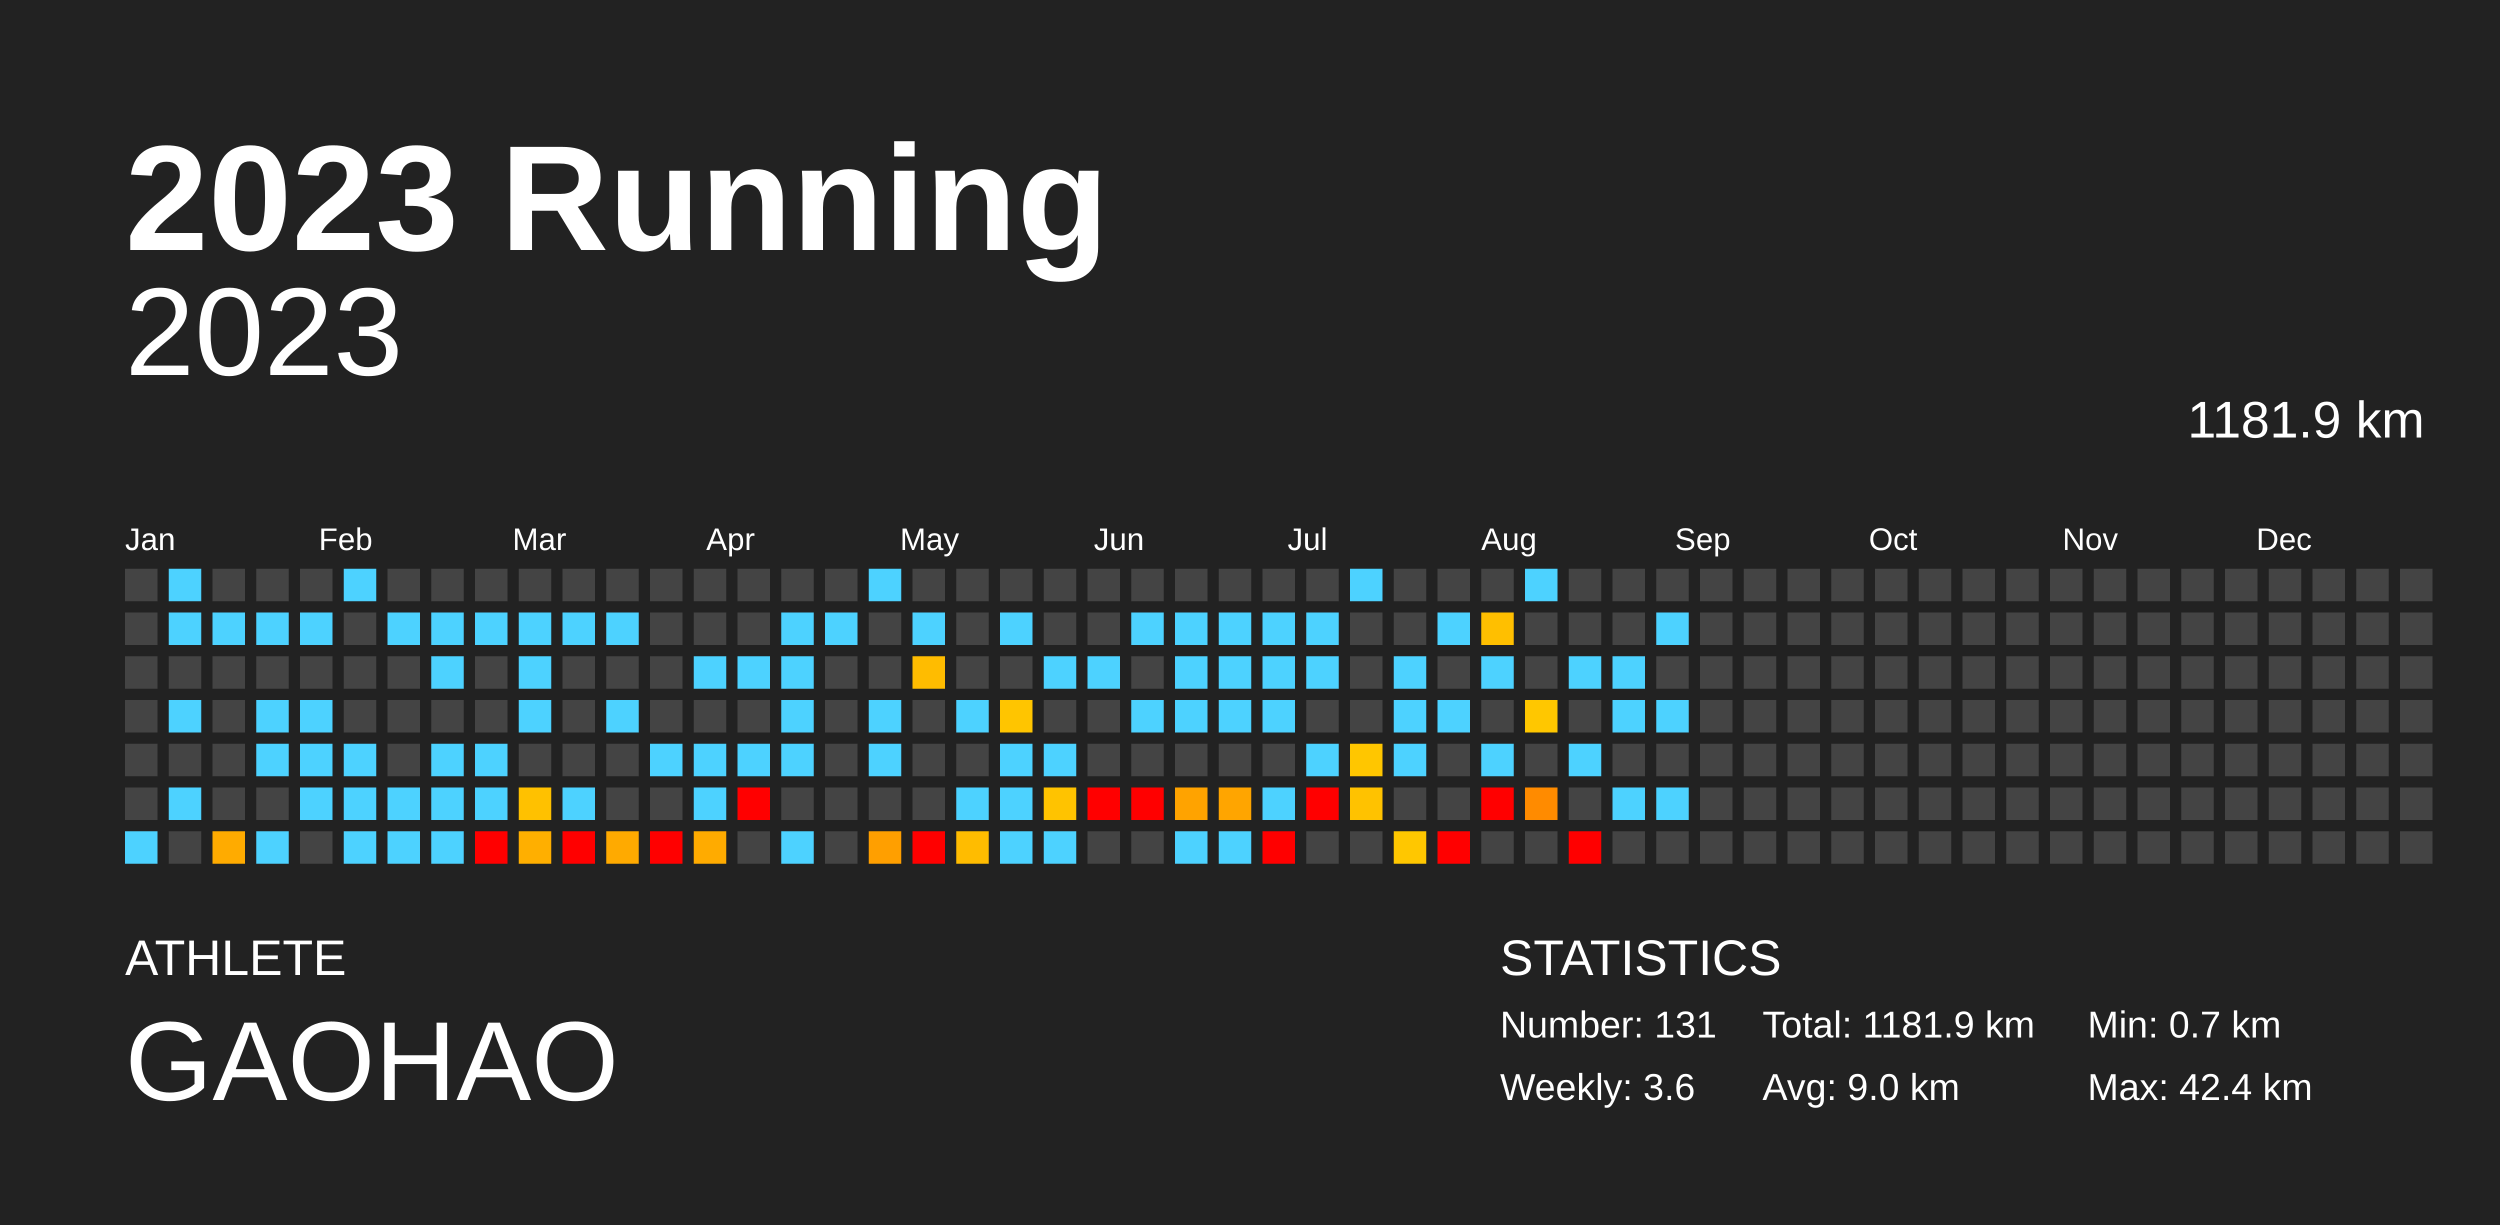
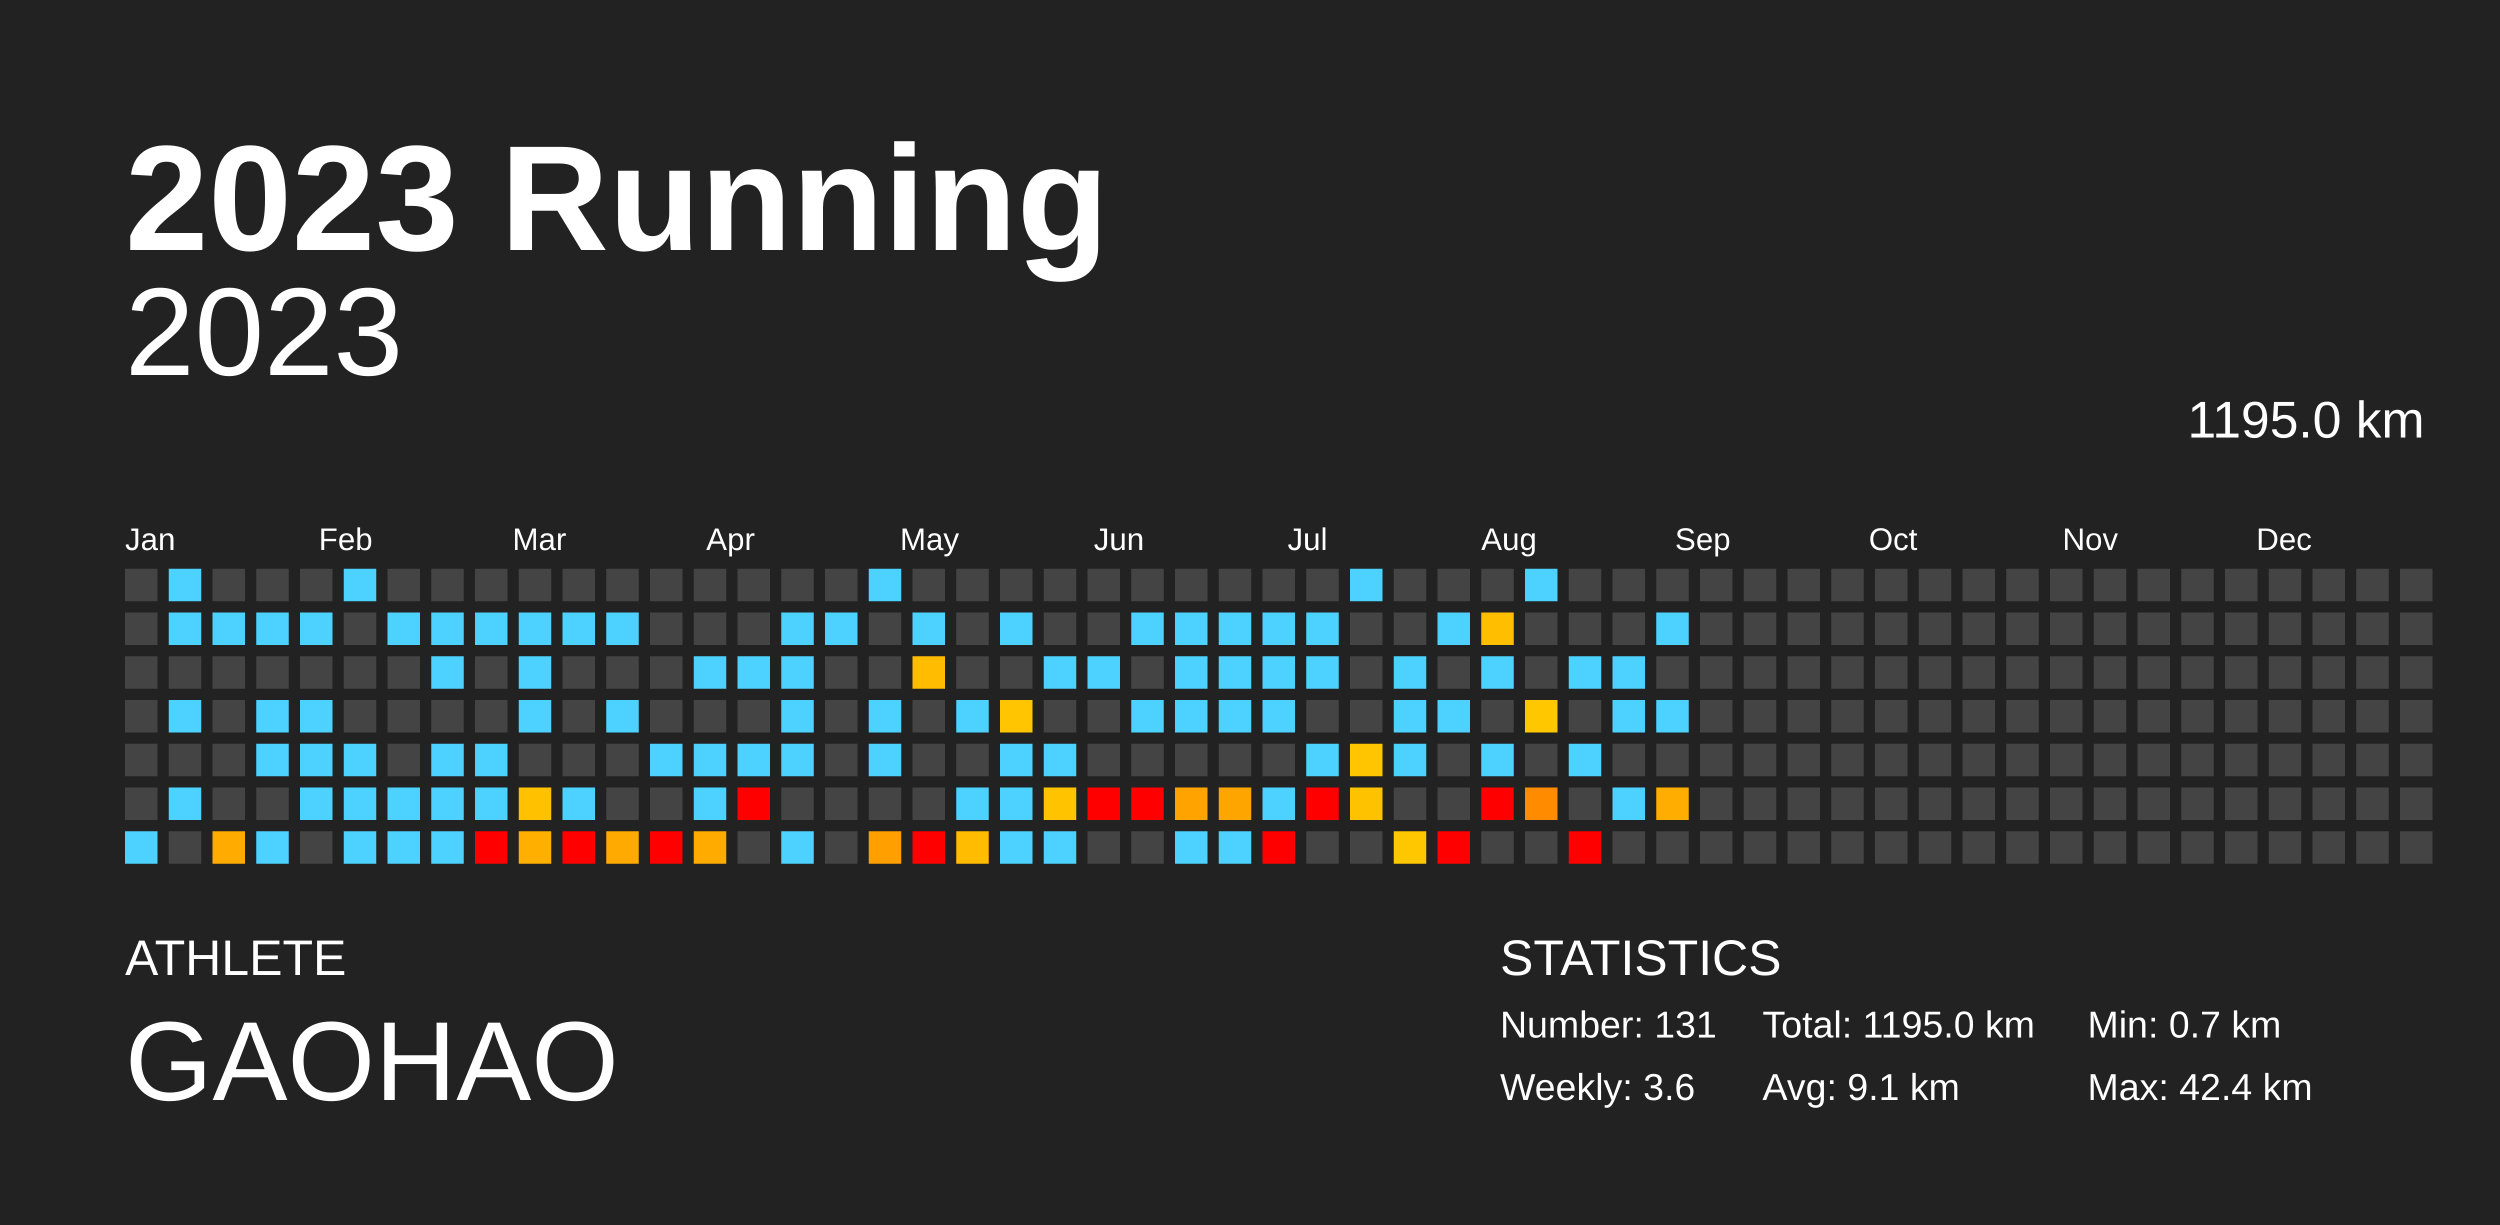
<svg xmlns="http://www.w3.org/2000/svg" baseProfile="full" height="98mm" version="1.1" viewBox="0,0,200,98" width="200mm">
  <defs />
  <rect fill="#222222" height="98" width="200" x="0" y="0" />
  <text fill="#FFFFFF" style="font-size:12px; font-family:Arial; font-weight:bold;" x="10" y="20">2023 Running</text>
  <text fill="#FFFFFF" style="font-size:4px; font-family:Arial" x="10" y="78">ATHLETE</text>
  <text fill="#FFFFFF" style="font-size:9px; font-family:Arial" x="10" y="88">GAOHAO</text>
  <text fill="#FFFFFF" style="font-size:4px; font-family:Arial" x="120" y="78">STATISTICS</text>
  <text fill="#FFFFFF" style="font-size:3px; font-family:Arial" x="120" y="83">Number: 131</text>
  <text fill="#FFFFFF" style="font-size:3px; font-family:Arial" x="120" y="88">Weekly: 3.6</text>
-   <text fill="#FFFFFF" style="font-size:3px; font-family:Arial" x="141" y="83">Total: 1181.9 km</text>
-   <text fill="#FFFFFF" style="font-size:3px; font-family:Arial" x="141" y="88">Avg: 9.0 km</text>
+   <text fill="#FFFFFF" style="font-size:3px; font-family:Arial" x="141" y="83">Total: 1195.0 km</text>
+   <text fill="#FFFFFF" style="font-size:3px; font-family:Arial" x="141" y="88">Avg: 9.1 km</text>
  <text fill="#FFFFFF" style="font-size:3px; font-family:Arial" x="167" y="83">Min: 0.7 km</text>
  <text fill="#FFFFFF" style="font-size:3px; font-family:Arial" x="167" y="88">Max: 42.4 km</text>
  <text alignment-baseline="hanging" fill="#FFFFFF" style="font-size:10.0px; font-family:Arial;" x="10" y="30">2023</text>
-   <text alignment-baseline="hanging" fill="#FFFFFF" style="font-size:4.125px; font-family:Arial;" x="175" y="35">1181.9 km</text>
+   <text alignment-baseline="hanging" fill="#FFFFFF" style="font-size:4.125px; font-family:Arial;" x="175" y="35">1195.0 km</text>
  <text fill="#FFFFFF" style="font-size:2.5px; font-family:Arial" x="10.0" y="44">Jan</text>
  <text fill="#FFFFFF" style="font-size:2.5px; font-family:Arial" x="25.5" y="44">Feb</text>
  <text fill="#FFFFFF" style="font-size:2.5px; font-family:Arial" x="41.0" y="44">Mar</text>
  <text fill="#FFFFFF" style="font-size:2.5px; font-family:Arial" x="56.5" y="44">Apr</text>
  <text fill="#FFFFFF" style="font-size:2.5px; font-family:Arial" x="72.0" y="44">May</text>
  <text fill="#FFFFFF" style="font-size:2.5px; font-family:Arial" x="87.5" y="44">Jun</text>
  <text fill="#FFFFFF" style="font-size:2.5px; font-family:Arial" x="103.0" y="44">Jul</text>
  <text fill="#FFFFFF" style="font-size:2.5px; font-family:Arial" x="118.5" y="44">Aug</text>
  <text fill="#FFFFFF" style="font-size:2.5px; font-family:Arial" x="134.0" y="44">Sep</text>
  <text fill="#FFFFFF" style="font-size:2.5px; font-family:Arial" x="149.5" y="44">Oct</text>
  <text fill="#FFFFFF" style="font-size:2.5px; font-family:Arial" x="165.0" y="44">Nov</text>
  <text fill="#FFFFFF" style="font-size:2.5px; font-family:Arial" x="180.5" y="44">Dec</text>
  <rect fill="#444444" height="2.6" width="2.6" x="10.0" y="45.5" />
  <rect fill="#444444" height="2.6" width="2.6" x="10.0" y="49.0" />
  <rect fill="#444444" height="2.6" width="2.6" x="10.0" y="52.5" />
  <rect fill="#444444" height="2.6" width="2.6" x="10.0" y="56.0" />
  <rect fill="#444444" height="2.6" width="2.6" x="10.0" y="59.5" />
  <rect fill="#444444" height="2.6" width="2.6" x="10.0" y="63.0" />
  <rect fill="#4dd2ff" height="2.6" width="2.6" x="10.0" y="66.5" />
  <rect fill="#4dd2ff" height="2.6" width="2.6" x="13.5" y="45.5" />
  <rect fill="#4dd2ff" height="2.6" width="2.6" x="13.5" y="49.0" />
  <rect fill="#444444" height="2.6" width="2.6" x="13.5" y="52.5" />
  <rect fill="#4dd2ff" height="2.6" width="2.6" x="13.5" y="56.0" />
  <rect fill="#444444" height="2.6" width="2.6" x="13.5" y="59.5" />
  <rect fill="#4dd2ff" height="2.6" width="2.6" x="13.5" y="63.0" />
  <rect fill="#444444" height="2.6" width="2.6" x="13.5" y="66.5" />
  <rect fill="#444444" height="2.6" width="2.6" x="17.0" y="45.5" />
  <rect fill="#4dd2ff" height="2.6" width="2.6" x="17.0" y="49.0" />
  <rect fill="#444444" height="2.6" width="2.6" x="17.0" y="52.5" />
  <rect fill="#444444" height="2.6" width="2.6" x="17.0" y="56.0" />
  <rect fill="#444444" height="2.6" width="2.6" x="17.0" y="59.5" />
  <rect fill="#444444" height="2.6" width="2.6" x="17.0" y="63.0" />
  <rect fill="#ffab00" height="2.6" width="2.6" x="17.0" y="66.5" />
  <rect fill="#444444" height="2.6" width="2.6" x="20.5" y="45.5" />
  <rect fill="#4dd2ff" height="2.6" width="2.6" x="20.5" y="49.0" />
  <rect fill="#444444" height="2.6" width="2.6" x="20.5" y="52.5" />
  <rect fill="#4dd2ff" height="2.6" width="2.6" x="20.5" y="56.0" />
  <rect fill="#4dd2ff" height="2.6" width="2.6" x="20.5" y="59.5" />
  <rect fill="#444444" height="2.6" width="2.6" x="20.5" y="63.0" />
  <rect fill="#4dd2ff" height="2.6" width="2.6" x="20.5" y="66.5" />
  <rect fill="#444444" height="2.6" width="2.6" x="24.0" y="45.5" />
  <rect fill="#4dd2ff" height="2.6" width="2.6" x="24.0" y="49.0" />
  <rect fill="#444444" height="2.6" width="2.6" x="24.0" y="52.5" />
  <rect fill="#4dd2ff" height="2.6" width="2.6" x="24.0" y="56.0" />
  <rect fill="#4dd2ff" height="2.6" width="2.6" x="24.0" y="59.5" />
  <rect fill="#4dd2ff" height="2.6" width="2.6" x="24.0" y="63.0" />
  <rect fill="#444444" height="2.6" width="2.6" x="24.0" y="66.5" />
  <rect fill="#4dd2ff" height="2.6" width="2.6" x="27.5" y="45.5" />
  <rect fill="#444444" height="2.6" width="2.6" x="27.5" y="49.0" />
  <rect fill="#444444" height="2.6" width="2.6" x="27.5" y="52.5" />
  <rect fill="#444444" height="2.6" width="2.6" x="27.5" y="56.0" />
  <rect fill="#4dd2ff" height="2.6" width="2.6" x="27.5" y="59.5" />
  <rect fill="#4dd2ff" height="2.6" width="2.6" x="27.5" y="63.0" />
  <rect fill="#4dd2ff" height="2.6" width="2.6" x="27.5" y="66.5" />
  <rect fill="#444444" height="2.6" width="2.6" x="31.0" y="45.5" />
  <rect fill="#4dd2ff" height="2.6" width="2.6" x="31.0" y="49.0" />
  <rect fill="#444444" height="2.6" width="2.6" x="31.0" y="52.5" />
  <rect fill="#444444" height="2.6" width="2.6" x="31.0" y="56.0" />
  <rect fill="#444444" height="2.6" width="2.6" x="31.0" y="59.5" />
  <rect fill="#4dd2ff" height="2.6" width="2.6" x="31.0" y="63.0" />
  <rect fill="#4dd2ff" height="2.6" width="2.6" x="31.0" y="66.5" />
  <rect fill="#444444" height="2.6" width="2.6" x="34.5" y="45.5" />
  <rect fill="#4dd2ff" height="2.6" width="2.6" x="34.5" y="49.0" />
  <rect fill="#4dd2ff" height="2.6" width="2.6" x="34.5" y="52.5" />
  <rect fill="#444444" height="2.6" width="2.6" x="34.5" y="56.0" />
  <rect fill="#4dd2ff" height="2.6" width="2.6" x="34.5" y="59.5" />
  <rect fill="#4dd2ff" height="2.6" width="2.6" x="34.5" y="63.0" />
  <rect fill="#4dd2ff" height="2.6" width="2.6" x="34.5" y="66.5" />
  <rect fill="#444444" height="2.6" width="2.6" x="38.0" y="45.5" />
  <rect fill="#4dd2ff" height="2.6" width="2.6" x="38.0" y="49.0" />
  <rect fill="#444444" height="2.6" width="2.6" x="38.0" y="52.5" />
  <rect fill="#444444" height="2.6" width="2.6" x="38.0" y="56.0" />
  <rect fill="#4dd2ff" height="2.6" width="2.6" x="38.0" y="59.5" />
  <rect fill="#4dd2ff" height="2.6" width="2.6" x="38.0" y="63.0" />
  <rect fill="red" height="2.6" width="2.6" x="38.0" y="66.5" />
  <rect fill="#444444" height="2.6" width="2.6" x="41.5" y="45.5" />
  <rect fill="#4dd2ff" height="2.6" width="2.6" x="41.5" y="49.0" />
  <rect fill="#4dd2ff" height="2.6" width="2.6" x="41.5" y="52.5" />
  <rect fill="#4dd2ff" height="2.6" width="2.6" x="41.5" y="56.0" />
  <rect fill="#444444" height="2.6" width="2.6" x="41.5" y="59.5" />
  <rect fill="#ffc100" height="2.6" width="2.6" x="41.5" y="63.0" />
  <rect fill="#ffaf00" height="2.6" width="2.6" x="41.5" y="66.5" />
  <rect fill="#444444" height="2.6" width="2.6" x="45.0" y="45.5" />
  <rect fill="#4dd2ff" height="2.6" width="2.6" x="45.0" y="49.0" />
  <rect fill="#444444" height="2.6" width="2.6" x="45.0" y="52.5" />
  <rect fill="#444444" height="2.6" width="2.6" x="45.0" y="56.0" />
  <rect fill="#444444" height="2.6" width="2.6" x="45.0" y="59.5" />
  <rect fill="#4dd2ff" height="2.6" width="2.6" x="45.0" y="63.0" />
  <rect fill="red" height="2.6" width="2.6" x="45.0" y="66.5" />
  <rect fill="#444444" height="2.6" width="2.6" x="48.5" y="45.5" />
  <rect fill="#4dd2ff" height="2.6" width="2.6" x="48.5" y="49.0" />
  <rect fill="#444444" height="2.6" width="2.6" x="48.5" y="52.5" />
  <rect fill="#4dd2ff" height="2.6" width="2.6" x="48.5" y="56.0" />
  <rect fill="#444444" height="2.6" width="2.6" x="48.5" y="59.5" />
  <rect fill="#444444" height="2.6" width="2.6" x="48.5" y="63.0" />
  <rect fill="#ffaa00" height="2.6" width="2.6" x="48.5" y="66.5" />
  <rect fill="#444444" height="2.6" width="2.6" x="52.0" y="45.5" />
  <rect fill="#444444" height="2.6" width="2.6" x="52.0" y="49.0" />
  <rect fill="#444444" height="2.6" width="2.6" x="52.0" y="52.5" />
  <rect fill="#444444" height="2.6" width="2.6" x="52.0" y="56.0" />
  <rect fill="#4dd2ff" height="2.6" width="2.6" x="52.0" y="59.5" />
  <rect fill="#444444" height="2.6" width="2.6" x="52.0" y="63.0" />
  <rect fill="red" height="2.6" width="2.6" x="52.0" y="66.5" />
  <rect fill="#444444" height="2.6" width="2.6" x="55.5" y="45.5" />
  <rect fill="#444444" height="2.6" width="2.6" x="55.5" y="49.0" />
  <rect fill="#4dd2ff" height="2.6" width="2.6" x="55.5" y="52.5" />
  <rect fill="#444444" height="2.6" width="2.6" x="55.5" y="56.0" />
  <rect fill="#4dd2ff" height="2.6" width="2.6" x="55.5" y="59.5" />
  <rect fill="#4dd2ff" height="2.6" width="2.6" x="55.5" y="63.0" />
  <rect fill="#ffab00" height="2.6" width="2.6" x="55.5" y="66.5" />
  <rect fill="#444444" height="2.6" width="2.6" x="59.0" y="45.5" />
  <rect fill="#444444" height="2.6" width="2.6" x="59.0" y="49.0" />
  <rect fill="#4dd2ff" height="2.6" width="2.6" x="59.0" y="52.5" />
  <rect fill="#444444" height="2.6" width="2.6" x="59.0" y="56.0" />
  <rect fill="#4dd2ff" height="2.6" width="2.6" x="59.0" y="59.5" />
  <rect fill="red" height="2.6" width="2.6" x="59.0" y="63.0" />
  <rect fill="#444444" height="2.6" width="2.6" x="59.0" y="66.5" />
  <rect fill="#444444" height="2.6" width="2.6" x="62.5" y="45.5" />
  <rect fill="#4dd2ff" height="2.6" width="2.6" x="62.5" y="49.0" />
  <rect fill="#4dd2ff" height="2.6" width="2.6" x="62.5" y="52.5" />
  <rect fill="#4dd2ff" height="2.6" width="2.6" x="62.5" y="56.0" />
  <rect fill="#4dd2ff" height="2.6" width="2.6" x="62.5" y="59.5" />
  <rect fill="#444444" height="2.6" width="2.6" x="62.5" y="63.0" />
  <rect fill="#4dd2ff" height="2.6" width="2.6" x="62.5" y="66.5" />
  <rect fill="#444444" height="2.6" width="2.6" x="66.0" y="45.5" />
  <rect fill="#4dd2ff" height="2.6" width="2.6" x="66.0" y="49.0" />
  <rect fill="#444444" height="2.6" width="2.6" x="66.0" y="52.5" />
  <rect fill="#444444" height="2.6" width="2.6" x="66.0" y="56.0" />
  <rect fill="#444444" height="2.6" width="2.6" x="66.0" y="59.5" />
  <rect fill="#444444" height="2.6" width="2.6" x="66.0" y="63.0" />
  <rect fill="#444444" height="2.6" width="2.6" x="66.0" y="66.5" />
  <rect fill="#4dd2ff" height="2.6" width="2.6" x="69.5" y="45.5" />
  <rect fill="#444444" height="2.6" width="2.6" x="69.5" y="49.0" />
  <rect fill="#444444" height="2.6" width="2.6" x="69.5" y="52.5" />
  <rect fill="#4dd2ff" height="2.6" width="2.6" x="69.5" y="56.0" />
  <rect fill="#4dd2ff" height="2.6" width="2.6" x="69.5" y="59.5" />
  <rect fill="#444444" height="2.6" width="2.6" x="69.5" y="63.0" />
  <rect fill="#ff9f00" height="2.6" width="2.6" x="69.5" y="66.5" />
  <rect fill="#444444" height="2.6" width="2.6" x="73.0" y="45.5" />
  <rect fill="#4dd2ff" height="2.6" width="2.6" x="73.0" y="49.0" />
  <rect fill="#ffbc00" height="2.6" width="2.6" x="73.0" y="52.5" />
  <rect fill="#444444" height="2.6" width="2.6" x="73.0" y="56.0" />
  <rect fill="#444444" height="2.6" width="2.6" x="73.0" y="59.5" />
  <rect fill="#444444" height="2.6" width="2.6" x="73.0" y="63.0" />
  <rect fill="red" height="2.6" width="2.6" x="73.0" y="66.5" />
  <rect fill="#444444" height="2.6" width="2.6" x="76.5" y="45.5" />
  <rect fill="#444444" height="2.6" width="2.6" x="76.5" y="49.0" />
  <rect fill="#444444" height="2.6" width="2.6" x="76.5" y="52.5" />
  <rect fill="#4dd2ff" height="2.6" width="2.6" x="76.5" y="56.0" />
  <rect fill="#444444" height="2.6" width="2.6" x="76.5" y="59.5" />
  <rect fill="#4dd2ff" height="2.6" width="2.6" x="76.5" y="63.0" />
  <rect fill="#ffbc00" height="2.6" width="2.6" x="76.5" y="66.5" />
  <rect fill="#444444" height="2.6" width="2.6" x="80.0" y="45.5" />
  <rect fill="#4dd2ff" height="2.6" width="2.6" x="80.0" y="49.0" />
  <rect fill="#444444" height="2.6" width="2.6" x="80.0" y="52.5" />
  <rect fill="#ffc500" height="2.6" width="2.6" x="80.0" y="56.0" />
  <rect fill="#4dd2ff" height="2.6" width="2.6" x="80.0" y="59.5" />
  <rect fill="#4dd2ff" height="2.6" width="2.6" x="80.0" y="63.0" />
  <rect fill="#4dd2ff" height="2.6" width="2.6" x="80.0" y="66.5" />
  <rect fill="#444444" height="2.6" width="2.6" x="83.5" y="45.5" />
  <rect fill="#444444" height="2.6" width="2.6" x="83.5" y="49.0" />
  <rect fill="#4dd2ff" height="2.6" width="2.6" x="83.5" y="52.5" />
  <rect fill="#444444" height="2.6" width="2.6" x="83.5" y="56.0" />
  <rect fill="#4dd2ff" height="2.6" width="2.6" x="83.5" y="59.5" />
  <rect fill="#ffc300" height="2.6" width="2.6" x="83.5" y="63.0" />
  <rect fill="#4dd2ff" height="2.6" width="2.6" x="83.5" y="66.5" />
  <rect fill="#444444" height="2.6" width="2.6" x="87.0" y="45.5" />
  <rect fill="#444444" height="2.6" width="2.6" x="87.0" y="49.0" />
  <rect fill="#4dd2ff" height="2.6" width="2.6" x="87.0" y="52.5" />
  <rect fill="#444444" height="2.6" width="2.6" x="87.0" y="56.0" />
  <rect fill="#444444" height="2.6" width="2.6" x="87.0" y="59.5" />
  <rect fill="red" height="2.6" width="2.6" x="87.0" y="63.0" />
  <rect fill="#444444" height="2.6" width="2.6" x="87.0" y="66.5" />
  <rect fill="#444444" height="2.6" width="2.6" x="90.5" y="45.5" />
  <rect fill="#4dd2ff" height="2.6" width="2.6" x="90.5" y="49.0" />
  <rect fill="#444444" height="2.6" width="2.6" x="90.5" y="52.5" />
  <rect fill="#4dd2ff" height="2.6" width="2.6" x="90.5" y="56.0" />
  <rect fill="#444444" height="2.6" width="2.6" x="90.5" y="59.5" />
  <rect fill="red" height="2.6" width="2.6" x="90.5" y="63.0" />
  <rect fill="#444444" height="2.6" width="2.6" x="90.5" y="66.5" />
  <rect fill="#444444" height="2.6" width="2.6" x="94.0" y="45.5" />
  <rect fill="#4dd2ff" height="2.6" width="2.6" x="94.0" y="49.0" />
  <rect fill="#4dd2ff" height="2.6" width="2.6" x="94.0" y="52.5" />
  <rect fill="#4dd2ff" height="2.6" width="2.6" x="94.0" y="56.0" />
  <rect fill="#444444" height="2.6" width="2.6" x="94.0" y="59.5" />
  <rect fill="#ffa300" height="2.6" width="2.6" x="94.0" y="63.0" />
  <rect fill="#4dd2ff" height="2.6" width="2.6" x="94.0" y="66.5" />
  <rect fill="#444444" height="2.6" width="2.6" x="97.5" y="45.5" />
  <rect fill="#4dd2ff" height="2.6" width="2.6" x="97.5" y="49.0" />
  <rect fill="#4dd2ff" height="2.6" width="2.6" x="97.5" y="52.5" />
  <rect fill="#4dd2ff" height="2.6" width="2.6" x="97.5" y="56.0" />
  <rect fill="#444444" height="2.6" width="2.6" x="97.5" y="59.5" />
  <rect fill="#ffa500" height="2.6" width="2.6" x="97.5" y="63.0" />
  <rect fill="#4dd2ff" height="2.6" width="2.6" x="97.5" y="66.5" />
  <rect fill="#444444" height="2.6" width="2.6" x="101.0" y="45.5" />
  <rect fill="#4dd2ff" height="2.6" width="2.6" x="101.0" y="49.0" />
  <rect fill="#4dd2ff" height="2.6" width="2.6" x="101.0" y="52.5" />
  <rect fill="#4dd2ff" height="2.6" width="2.6" x="101.0" y="56.0" />
  <rect fill="#444444" height="2.6" width="2.6" x="101.0" y="59.5" />
  <rect fill="#4dd2ff" height="2.6" width="2.6" x="101.0" y="63.0" />
  <rect fill="red" height="2.6" width="2.6" x="101.0" y="66.5" />
  <rect fill="#444444" height="2.6" width="2.6" x="104.5" y="45.5" />
  <rect fill="#4dd2ff" height="2.6" width="2.6" x="104.5" y="49.0" />
  <rect fill="#4dd2ff" height="2.6" width="2.6" x="104.5" y="52.5" />
  <rect fill="#444444" height="2.6" width="2.6" x="104.5" y="56.0" />
  <rect fill="#4dd2ff" height="2.6" width="2.6" x="104.5" y="59.5" />
  <rect fill="red" height="2.6" width="2.6" x="104.5" y="63.0" />
  <rect fill="#444444" height="2.6" width="2.6" x="104.5" y="66.5" />
  <rect fill="#4dd2ff" height="2.6" width="2.6" x="108.0" y="45.5" />
  <rect fill="#444444" height="2.6" width="2.6" x="108.0" y="49.0" />
  <rect fill="#444444" height="2.6" width="2.6" x="108.0" y="52.5" />
  <rect fill="#444444" height="2.6" width="2.6" x="108.0" y="56.0" />
  <rect fill="#ffc600" height="2.6" width="2.6" x="108.0" y="59.5" />
  <rect fill="#ffc200" height="2.6" width="2.6" x="108.0" y="63.0" />
  <rect fill="#444444" height="2.6" width="2.6" x="108.0" y="66.5" />
  <rect fill="#444444" height="2.6" width="2.6" x="111.5" y="45.5" />
  <rect fill="#444444" height="2.6" width="2.6" x="111.5" y="49.0" />
  <rect fill="#4dd2ff" height="2.6" width="2.6" x="111.5" y="52.5" />
  <rect fill="#4dd2ff" height="2.6" width="2.6" x="111.5" y="56.0" />
  <rect fill="#4dd2ff" height="2.6" width="2.6" x="111.5" y="59.5" />
  <rect fill="#444444" height="2.6" width="2.6" x="111.5" y="63.0" />
  <rect fill="#ffc700" height="2.6" width="2.6" x="111.5" y="66.5" />
  <rect fill="#444444" height="2.6" width="2.6" x="115.0" y="45.5" />
  <rect fill="#4dd2ff" height="2.6" width="2.6" x="115.0" y="49.0" />
  <rect fill="#444444" height="2.6" width="2.6" x="115.0" y="52.5" />
  <rect fill="#4dd2ff" height="2.6" width="2.6" x="115.0" y="56.0" />
  <rect fill="#444444" height="2.6" width="2.6" x="115.0" y="59.5" />
  <rect fill="#444444" height="2.6" width="2.6" x="115.0" y="63.0" />
  <rect fill="red" height="2.6" width="2.6" x="115.0" y="66.5" />
  <rect fill="#444444" height="2.6" width="2.6" x="118.5" y="45.5" />
  <rect fill="#ffbf00" height="2.6" width="2.6" x="118.5" y="49.0" />
  <rect fill="#4dd2ff" height="2.6" width="2.6" x="118.5" y="52.5" />
  <rect fill="#444444" height="2.6" width="2.6" x="118.5" y="56.0" />
  <rect fill="#4dd2ff" height="2.6" width="2.6" x="118.5" y="59.5" />
  <rect fill="red" height="2.6" width="2.6" x="118.5" y="63.0" />
  <rect fill="#444444" height="2.6" width="2.6" x="118.5" y="66.5" />
  <rect fill="#4dd2ff" height="2.6" width="2.6" x="122.0" y="45.5" />
  <rect fill="#444444" height="2.6" width="2.6" x="122.0" y="49.0" />
  <rect fill="#444444" height="2.6" width="2.6" x="122.0" y="52.5" />
  <rect fill="#ffc700" height="2.6" width="2.6" x="122.0" y="56.0" />
  <rect fill="#444444" height="2.6" width="2.6" x="122.0" y="59.5" />
  <rect fill="#ff8b00" height="2.6" width="2.6" x="122.0" y="63.0" />
  <rect fill="#444444" height="2.6" width="2.6" x="122.0" y="66.5" />
  <rect fill="#444444" height="2.6" width="2.6" x="125.5" y="45.5" />
  <rect fill="#444444" height="2.6" width="2.6" x="125.5" y="49.0" />
  <rect fill="#4dd2ff" height="2.6" width="2.6" x="125.5" y="52.5" />
  <rect fill="#444444" height="2.6" width="2.6" x="125.5" y="56.0" />
  <rect fill="#4dd2ff" height="2.6" width="2.6" x="125.5" y="59.5" />
  <rect fill="#444444" height="2.6" width="2.6" x="125.5" y="63.0" />
  <rect fill="red" height="2.6" width="2.6" x="125.5" y="66.5" />
  <rect fill="#444444" height="2.6" width="2.6" x="129.0" y="45.5" />
  <rect fill="#444444" height="2.6" width="2.6" x="129.0" y="49.0" />
  <rect fill="#4dd2ff" height="2.6" width="2.6" x="129.0" y="52.5" />
  <rect fill="#4dd2ff" height="2.6" width="2.6" x="129.0" y="56.0" />
  <rect fill="#444444" height="2.6" width="2.6" x="129.0" y="59.5" />
  <rect fill="#4dd2ff" height="2.6" width="2.6" x="129.0" y="63.0" />
  <rect fill="#444444" height="2.6" width="2.6" x="129.0" y="66.5" />
  <rect fill="#444444" height="2.6" width="2.6" x="132.5" y="45.5" />
  <rect fill="#4dd2ff" height="2.6" width="2.6" x="132.5" y="49.0" />
  <rect fill="#444444" height="2.6" width="2.6" x="132.5" y="52.5" />
  <rect fill="#4dd2ff" height="2.6" width="2.6" x="132.5" y="56.0" />
  <rect fill="#444444" height="2.6" width="2.6" x="132.5" y="59.5" />
-   <rect fill="#4dd2ff" height="2.6" width="2.6" x="132.5" y="63.0" />
+   <rect fill="#ffae00" height="2.6" width="2.6" x="132.5" y="63.0" />
  <rect fill="#444444" height="2.6" width="2.6" x="132.5" y="66.5" />
  <rect fill="#444444" height="2.6" width="2.6" x="136.0" y="45.5" />
  <rect fill="#444444" height="2.6" width="2.6" x="136.0" y="49.0" />
  <rect fill="#444444" height="2.6" width="2.6" x="136.0" y="52.5" />
  <rect fill="#444444" height="2.6" width="2.6" x="136.0" y="56.0" />
  <rect fill="#444444" height="2.6" width="2.6" x="136.0" y="59.5" />
  <rect fill="#444444" height="2.6" width="2.6" x="136.0" y="63.0" />
  <rect fill="#444444" height="2.6" width="2.6" x="136.0" y="66.5" />
  <rect fill="#444444" height="2.6" width="2.6" x="139.5" y="45.5" />
  <rect fill="#444444" height="2.6" width="2.6" x="139.5" y="49.0" />
  <rect fill="#444444" height="2.6" width="2.6" x="139.5" y="52.5" />
  <rect fill="#444444" height="2.6" width="2.6" x="139.5" y="56.0" />
  <rect fill="#444444" height="2.6" width="2.6" x="139.5" y="59.5" />
  <rect fill="#444444" height="2.6" width="2.6" x="139.5" y="63.0" />
  <rect fill="#444444" height="2.6" width="2.6" x="139.5" y="66.5" />
  <rect fill="#444444" height="2.6" width="2.6" x="143.0" y="45.5" />
  <rect fill="#444444" height="2.6" width="2.6" x="143.0" y="49.0" />
  <rect fill="#444444" height="2.6" width="2.6" x="143.0" y="52.5" />
  <rect fill="#444444" height="2.6" width="2.6" x="143.0" y="56.0" />
  <rect fill="#444444" height="2.6" width="2.6" x="143.0" y="59.5" />
  <rect fill="#444444" height="2.6" width="2.6" x="143.0" y="63.0" />
  <rect fill="#444444" height="2.6" width="2.6" x="143.0" y="66.5" />
  <rect fill="#444444" height="2.6" width="2.6" x="146.5" y="45.5" />
  <rect fill="#444444" height="2.6" width="2.6" x="146.5" y="49.0" />
  <rect fill="#444444" height="2.6" width="2.6" x="146.5" y="52.5" />
  <rect fill="#444444" height="2.6" width="2.6" x="146.5" y="56.0" />
  <rect fill="#444444" height="2.6" width="2.6" x="146.5" y="59.5" />
  <rect fill="#444444" height="2.6" width="2.6" x="146.5" y="63.0" />
  <rect fill="#444444" height="2.6" width="2.6" x="146.5" y="66.5" />
  <rect fill="#444444" height="2.6" width="2.6" x="150.0" y="45.5" />
  <rect fill="#444444" height="2.6" width="2.6" x="150.0" y="49.0" />
  <rect fill="#444444" height="2.6" width="2.6" x="150.0" y="52.5" />
  <rect fill="#444444" height="2.6" width="2.6" x="150.0" y="56.0" />
  <rect fill="#444444" height="2.6" width="2.6" x="150.0" y="59.5" />
  <rect fill="#444444" height="2.6" width="2.6" x="150.0" y="63.0" />
  <rect fill="#444444" height="2.6" width="2.6" x="150.0" y="66.5" />
  <rect fill="#444444" height="2.6" width="2.6" x="153.5" y="45.5" />
  <rect fill="#444444" height="2.6" width="2.6" x="153.5" y="49.0" />
  <rect fill="#444444" height="2.6" width="2.6" x="153.5" y="52.5" />
  <rect fill="#444444" height="2.6" width="2.6" x="153.5" y="56.0" />
  <rect fill="#444444" height="2.6" width="2.6" x="153.5" y="59.5" />
  <rect fill="#444444" height="2.6" width="2.6" x="153.5" y="63.0" />
  <rect fill="#444444" height="2.6" width="2.6" x="153.5" y="66.5" />
  <rect fill="#444444" height="2.6" width="2.6" x="157.0" y="45.5" />
  <rect fill="#444444" height="2.6" width="2.6" x="157.0" y="49.0" />
  <rect fill="#444444" height="2.6" width="2.6" x="157.0" y="52.5" />
  <rect fill="#444444" height="2.6" width="2.6" x="157.0" y="56.0" />
  <rect fill="#444444" height="2.6" width="2.6" x="157.0" y="59.5" />
  <rect fill="#444444" height="2.6" width="2.6" x="157.0" y="63.0" />
  <rect fill="#444444" height="2.6" width="2.6" x="157.0" y="66.5" />
  <rect fill="#444444" height="2.6" width="2.6" x="160.5" y="45.5" />
  <rect fill="#444444" height="2.6" width="2.6" x="160.5" y="49.0" />
  <rect fill="#444444" height="2.6" width="2.6" x="160.5" y="52.5" />
  <rect fill="#444444" height="2.6" width="2.6" x="160.5" y="56.0" />
  <rect fill="#444444" height="2.6" width="2.6" x="160.5" y="59.5" />
  <rect fill="#444444" height="2.6" width="2.6" x="160.5" y="63.0" />
  <rect fill="#444444" height="2.6" width="2.6" x="160.5" y="66.5" />
  <rect fill="#444444" height="2.6" width="2.6" x="164.0" y="45.5" />
  <rect fill="#444444" height="2.6" width="2.6" x="164.0" y="49.0" />
  <rect fill="#444444" height="2.6" width="2.6" x="164.0" y="52.5" />
  <rect fill="#444444" height="2.6" width="2.6" x="164.0" y="56.0" />
  <rect fill="#444444" height="2.6" width="2.6" x="164.0" y="59.5" />
  <rect fill="#444444" height="2.6" width="2.6" x="164.0" y="63.0" />
  <rect fill="#444444" height="2.6" width="2.6" x="164.0" y="66.5" />
  <rect fill="#444444" height="2.6" width="2.6" x="167.5" y="45.5" />
  <rect fill="#444444" height="2.6" width="2.6" x="167.5" y="49.0" />
  <rect fill="#444444" height="2.6" width="2.6" x="167.5" y="52.5" />
  <rect fill="#444444" height="2.6" width="2.6" x="167.5" y="56.0" />
  <rect fill="#444444" height="2.6" width="2.6" x="167.5" y="59.5" />
  <rect fill="#444444" height="2.6" width="2.6" x="167.5" y="63.0" />
  <rect fill="#444444" height="2.6" width="2.6" x="167.5" y="66.5" />
  <rect fill="#444444" height="2.6" width="2.6" x="171.0" y="45.5" />
  <rect fill="#444444" height="2.6" width="2.6" x="171.0" y="49.0" />
  <rect fill="#444444" height="2.6" width="2.6" x="171.0" y="52.5" />
  <rect fill="#444444" height="2.6" width="2.6" x="171.0" y="56.0" />
  <rect fill="#444444" height="2.6" width="2.6" x="171.0" y="59.5" />
  <rect fill="#444444" height="2.6" width="2.6" x="171.0" y="63.0" />
  <rect fill="#444444" height="2.6" width="2.6" x="171.0" y="66.5" />
  <rect fill="#444444" height="2.6" width="2.6" x="174.5" y="45.5" />
  <rect fill="#444444" height="2.6" width="2.6" x="174.5" y="49.0" />
  <rect fill="#444444" height="2.6" width="2.6" x="174.5" y="52.5" />
  <rect fill="#444444" height="2.6" width="2.6" x="174.5" y="56.0" />
  <rect fill="#444444" height="2.6" width="2.6" x="174.5" y="59.5" />
  <rect fill="#444444" height="2.6" width="2.6" x="174.5" y="63.0" />
  <rect fill="#444444" height="2.6" width="2.6" x="174.5" y="66.5" />
  <rect fill="#444444" height="2.6" width="2.6" x="178.0" y="45.5" />
  <rect fill="#444444" height="2.6" width="2.6" x="178.0" y="49.0" />
  <rect fill="#444444" height="2.6" width="2.6" x="178.0" y="52.5" />
  <rect fill="#444444" height="2.6" width="2.6" x="178.0" y="56.0" />
  <rect fill="#444444" height="2.6" width="2.6" x="178.0" y="59.5" />
  <rect fill="#444444" height="2.6" width="2.6" x="178.0" y="63.0" />
  <rect fill="#444444" height="2.6" width="2.6" x="178.0" y="66.5" />
  <rect fill="#444444" height="2.6" width="2.6" x="181.5" y="45.5" />
  <rect fill="#444444" height="2.6" width="2.6" x="181.5" y="49.0" />
  <rect fill="#444444" height="2.6" width="2.6" x="181.5" y="52.5" />
  <rect fill="#444444" height="2.6" width="2.6" x="181.5" y="56.0" />
  <rect fill="#444444" height="2.6" width="2.6" x="181.5" y="59.5" />
  <rect fill="#444444" height="2.6" width="2.6" x="181.5" y="63.0" />
  <rect fill="#444444" height="2.6" width="2.6" x="181.5" y="66.5" />
  <rect fill="#444444" height="2.6" width="2.6" x="185.0" y="45.5" />
  <rect fill="#444444" height="2.6" width="2.6" x="185.0" y="49.0" />
  <rect fill="#444444" height="2.6" width="2.6" x="185.0" y="52.5" />
  <rect fill="#444444" height="2.6" width="2.6" x="185.0" y="56.0" />
  <rect fill="#444444" height="2.6" width="2.6" x="185.0" y="59.5" />
  <rect fill="#444444" height="2.6" width="2.6" x="185.0" y="63.0" />
  <rect fill="#444444" height="2.6" width="2.6" x="185.0" y="66.5" />
  <rect fill="#444444" height="2.6" width="2.6" x="188.5" y="45.5" />
  <rect fill="#444444" height="2.6" width="2.6" x="188.5" y="49.0" />
  <rect fill="#444444" height="2.6" width="2.6" x="188.5" y="52.5" />
  <rect fill="#444444" height="2.6" width="2.6" x="188.5" y="56.0" />
  <rect fill="#444444" height="2.6" width="2.6" x="188.5" y="59.5" />
  <rect fill="#444444" height="2.6" width="2.6" x="188.5" y="63.0" />
  <rect fill="#444444" height="2.6" width="2.6" x="188.5" y="66.5" />
  <rect fill="#444444" height="2.6" width="2.6" x="192.0" y="45.5" />
  <rect fill="#444444" height="2.6" width="2.6" x="192.0" y="49.0" />
  <rect fill="#444444" height="2.6" width="2.6" x="192.0" y="52.5" />
  <rect fill="#444444" height="2.6" width="2.6" x="192.0" y="56.0" />
  <rect fill="#444444" height="2.6" width="2.6" x="192.0" y="59.5" />
  <rect fill="#444444" height="2.6" width="2.6" x="192.0" y="63.0" />
  <rect fill="#444444" height="2.6" width="2.6" x="192.0" y="66.5" />
</svg>
